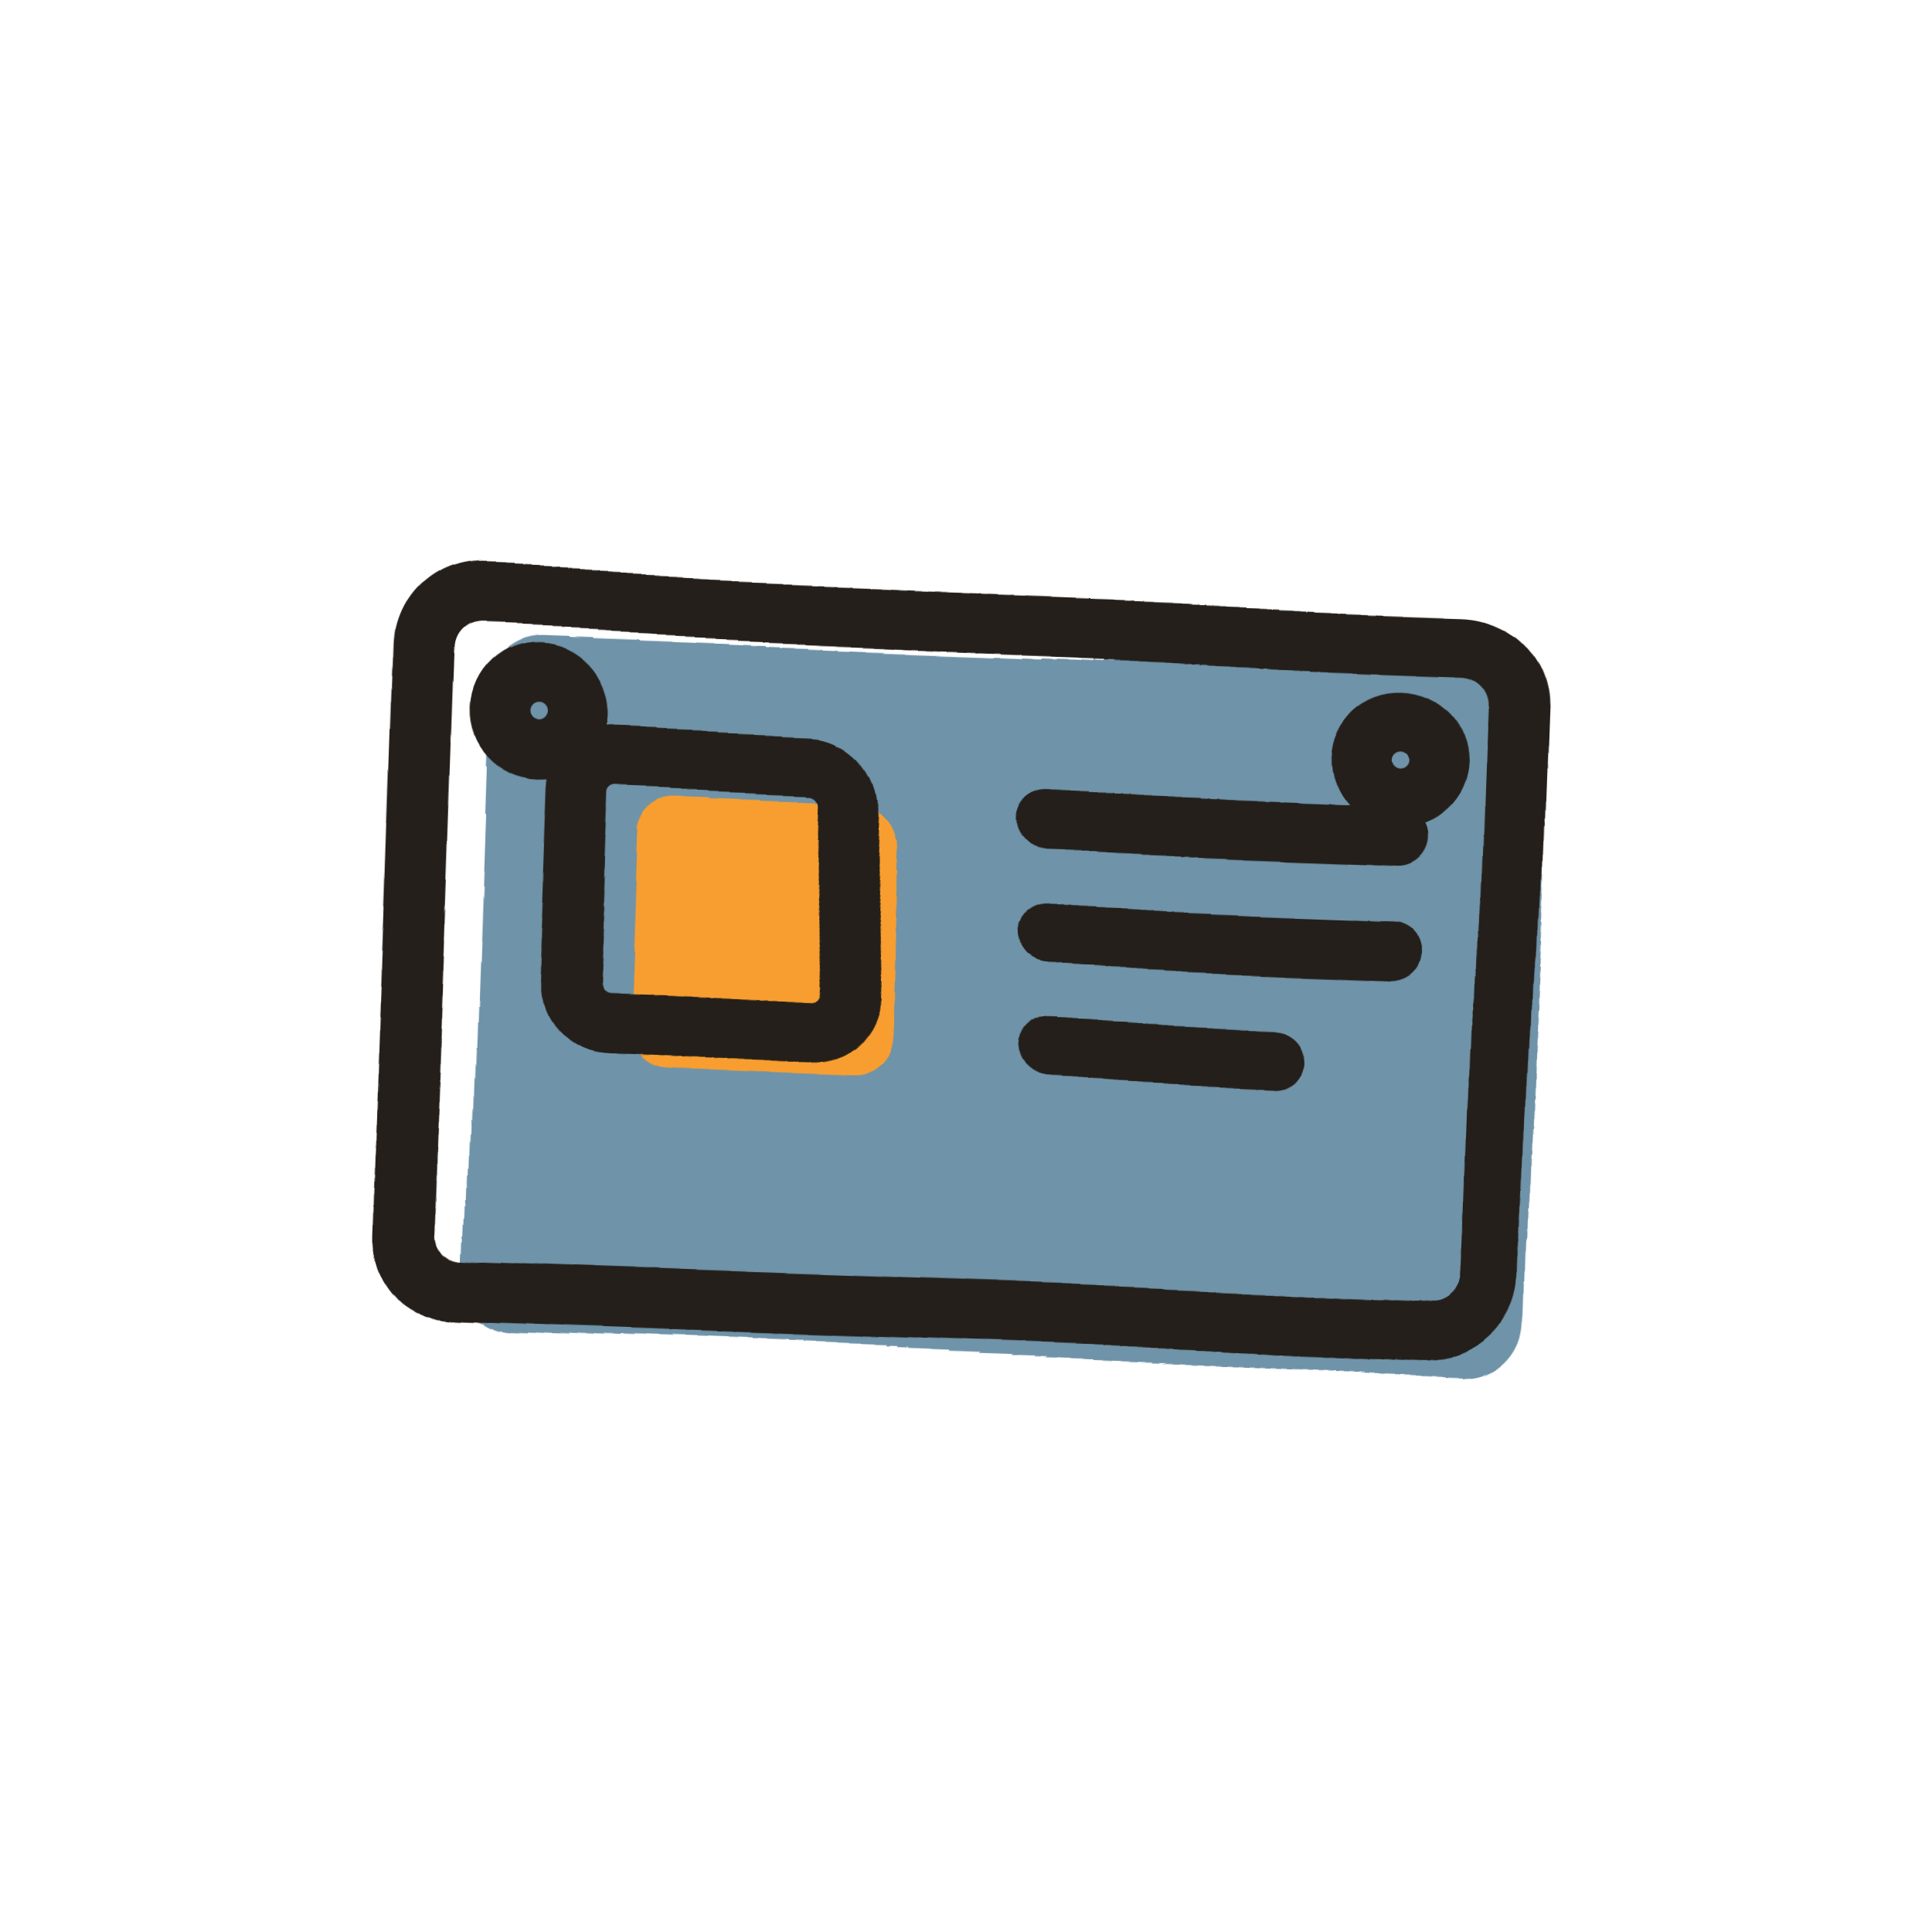
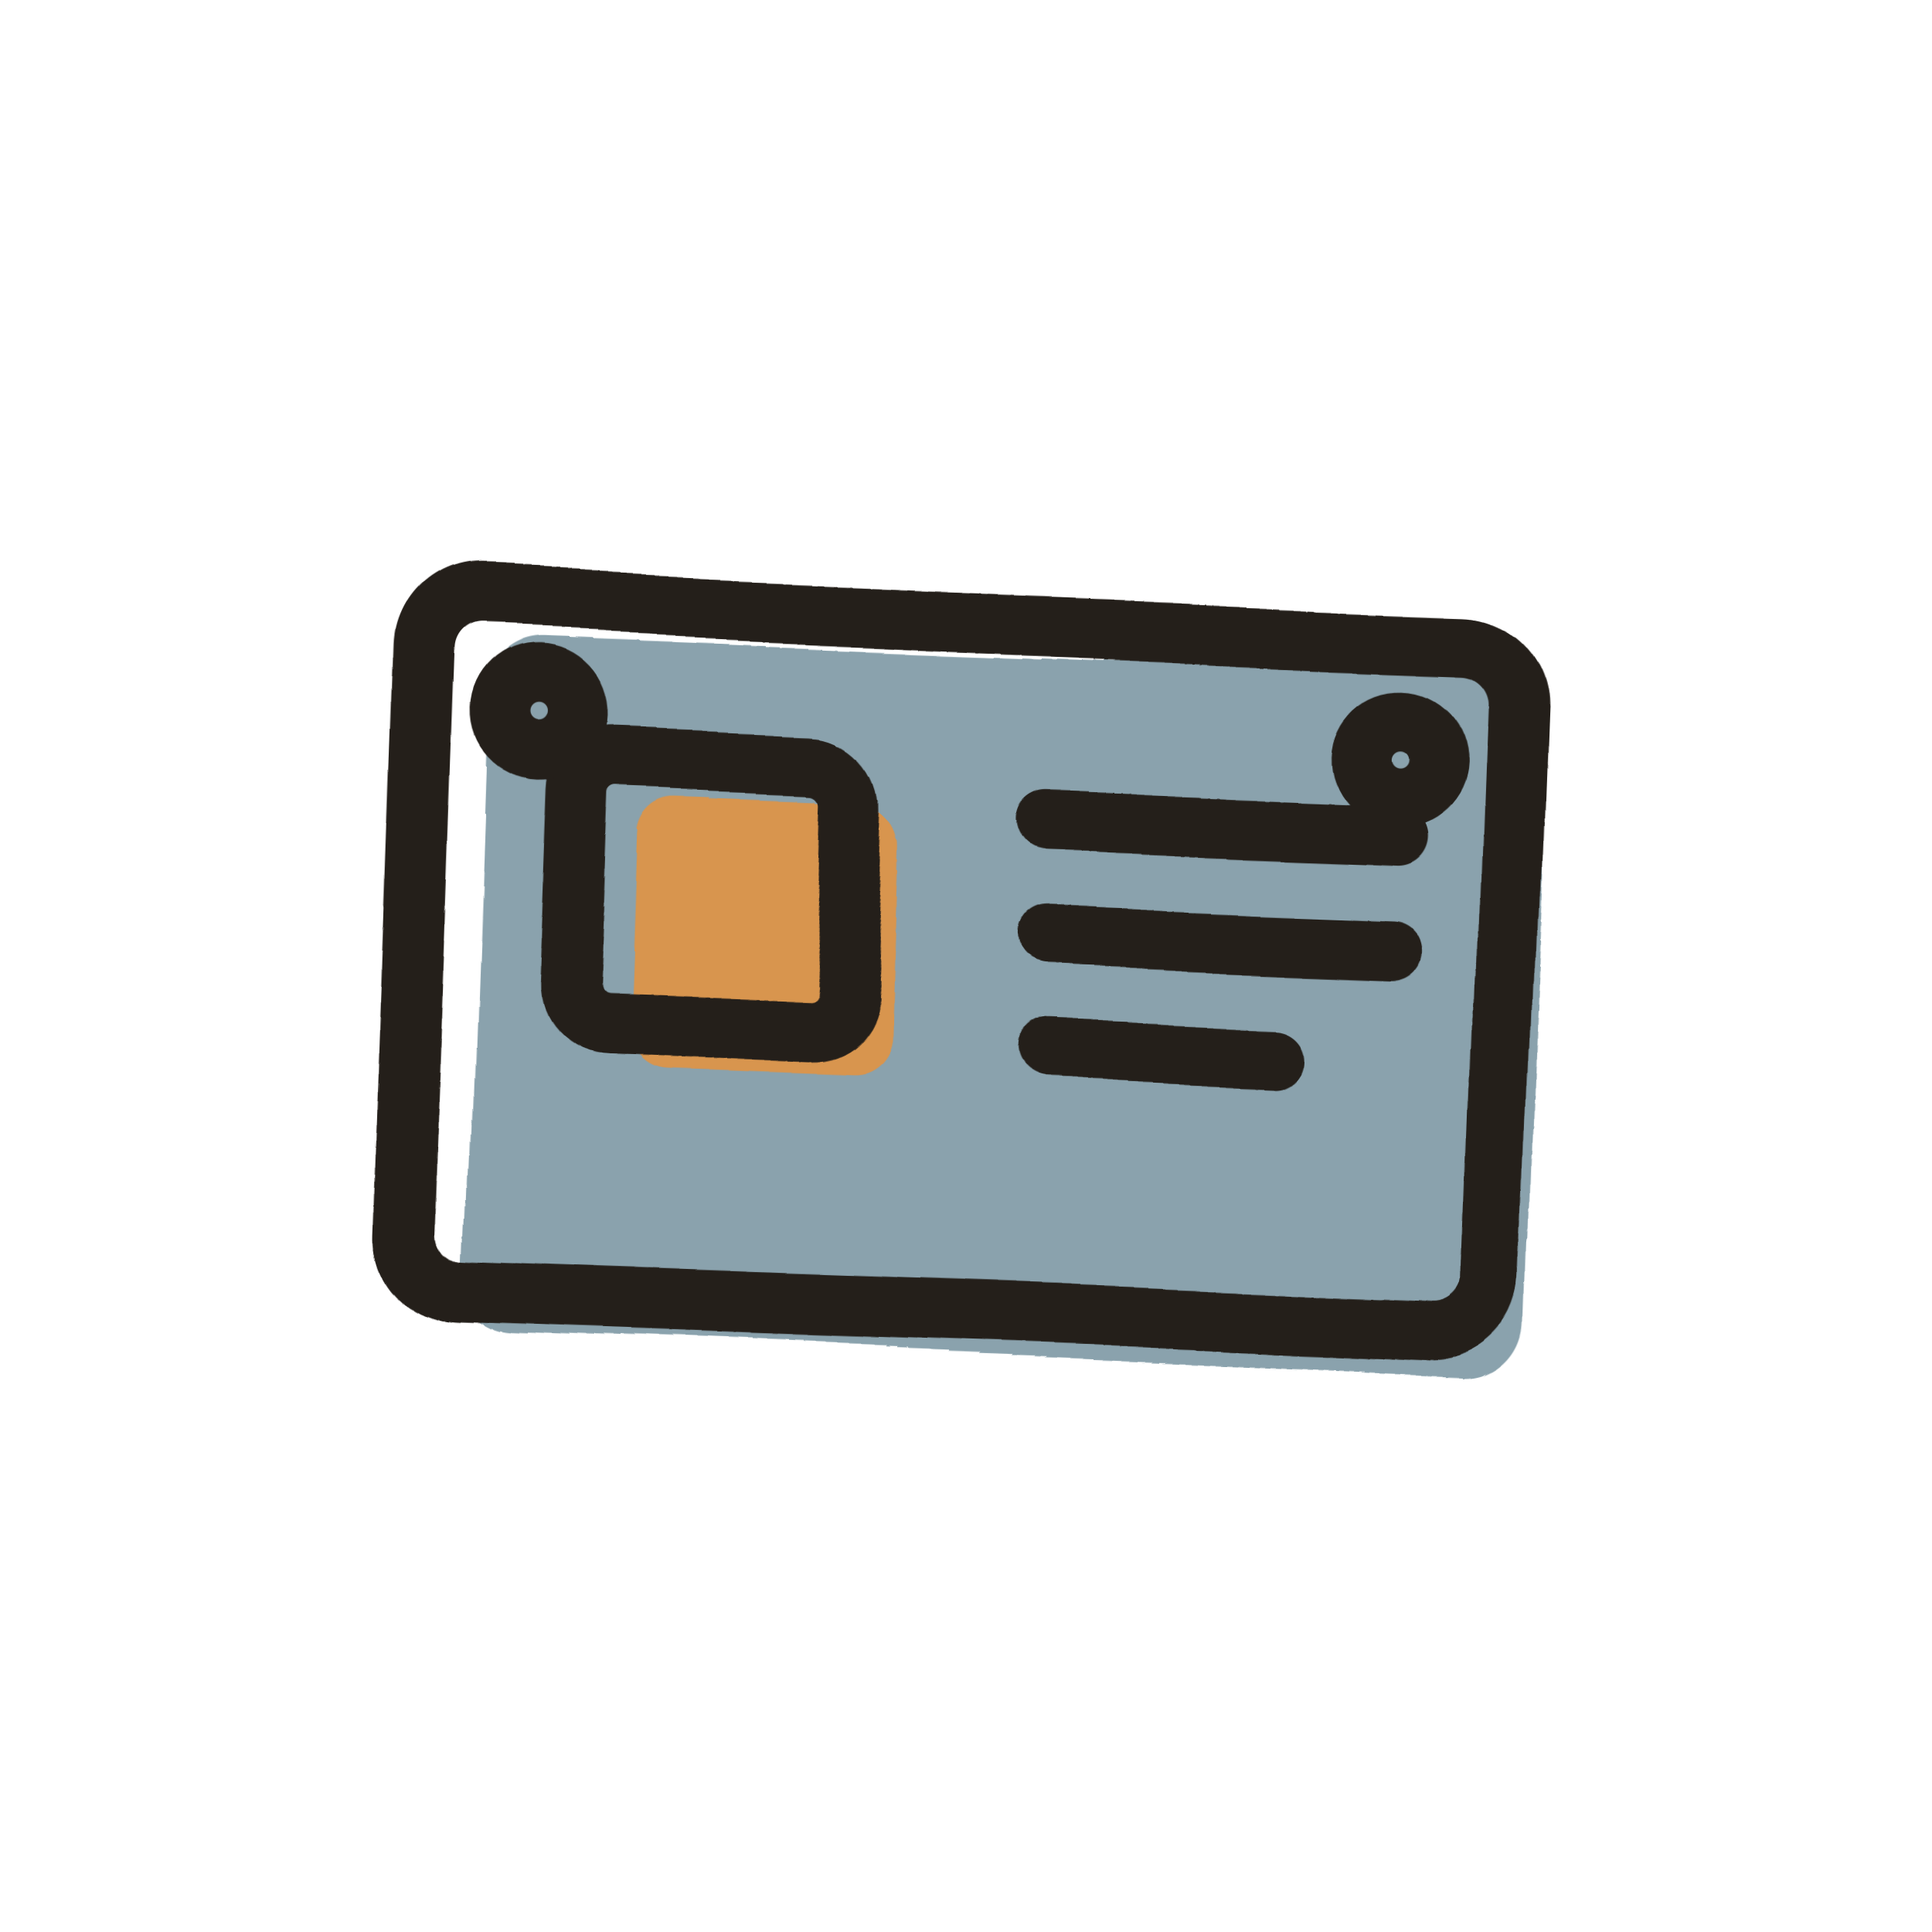
<svg xmlns="http://www.w3.org/2000/svg" viewBox="0 0 100 100">
  <defs>
    <filter id="ri" x="-30%" y="-30%" width="160%" height="160%">
      <feTurbulence type="fractalNoise" baseFrequency="0.021" numOctaves="2" seed="438" result="n" />
      <feDisplacementMap in="SourceGraphic" in2="n" scale="2.7" xChannelSelector="R" yChannelSelector="G" />
    </filter>
    <filter id="rf" x="-30%" y="-30%" width="160%" height="160%">
      <feTurbulence type="fractalNoise" baseFrequency="0.015" numOctaves="2" seed="451" result="n" />
      <feDisplacementMap in="SourceGraphic" in2="n" scale="4.4" xChannelSelector="R" yChannelSelector="G" />
    </filter>
  </defs>
  <g transform="rotate(2 50 50)">
    <g filter="url(#rf)" transform="translate(1.6 2.2)" opacity="0.9" stroke="none">
-       <rect x="22" y="32" width="56" height="36" rx="3" fill="#5f87a0" />
-       <rect x="30" y="40" width="14" height="14" rx="2" fill="#F7931A" />
+       <rect x="22" y="32" width="56" height="36" rx="3" fill="#7D98A4" />
+       <rect x="30" y="40" width="14" height="14" rx="2" fill="#D4893B" />
    </g>
    <g filter="url(#ri)" fill="none" stroke="#241f1a" stroke-width="3.1" stroke-linecap="round" stroke-linejoin="round">
      <rect x="22" y="32" width="56" height="36" rx="3" />
      <rect x="30" y="40" width="14" height="14" rx="2" />
      <circle cx="28" cy="38" r="2" />
      <circle cx="72" cy="38" r="2" />
      <path d="M54 42 L72 42" />
      <path d="M54 48 L72 48" />
      <path d="M54 54 L66 54" />
    </g>
  </g>
</svg>
